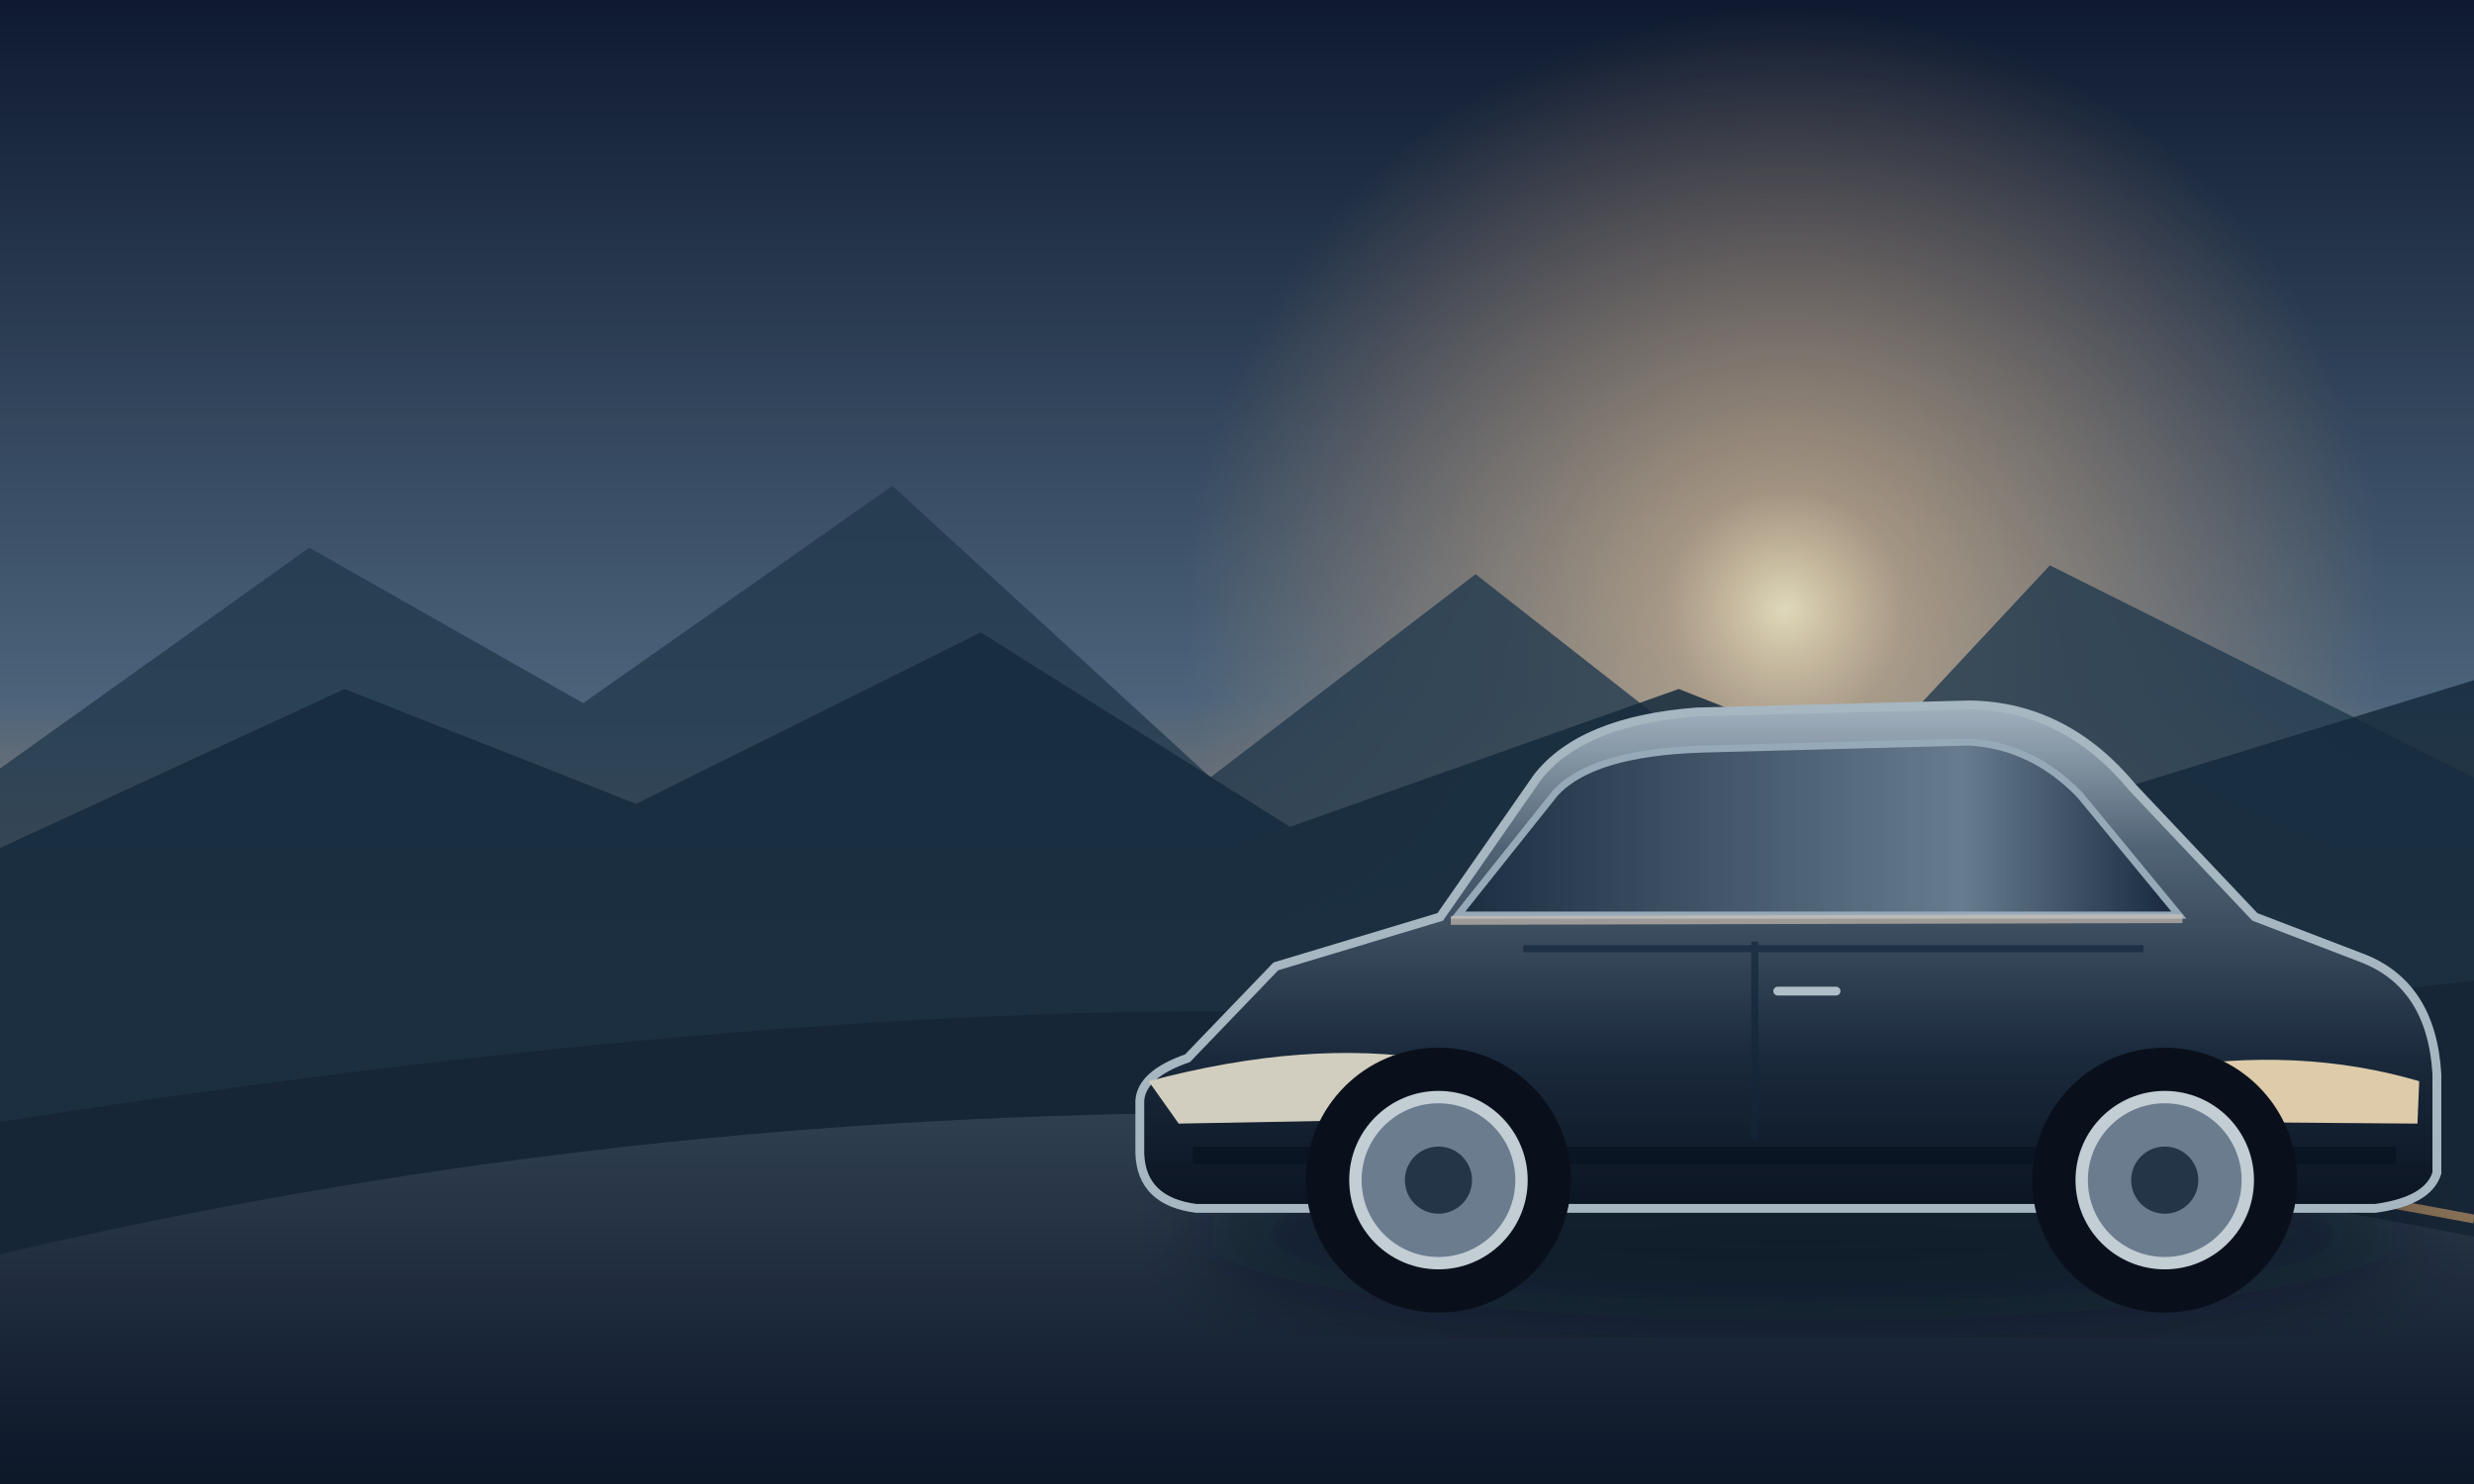
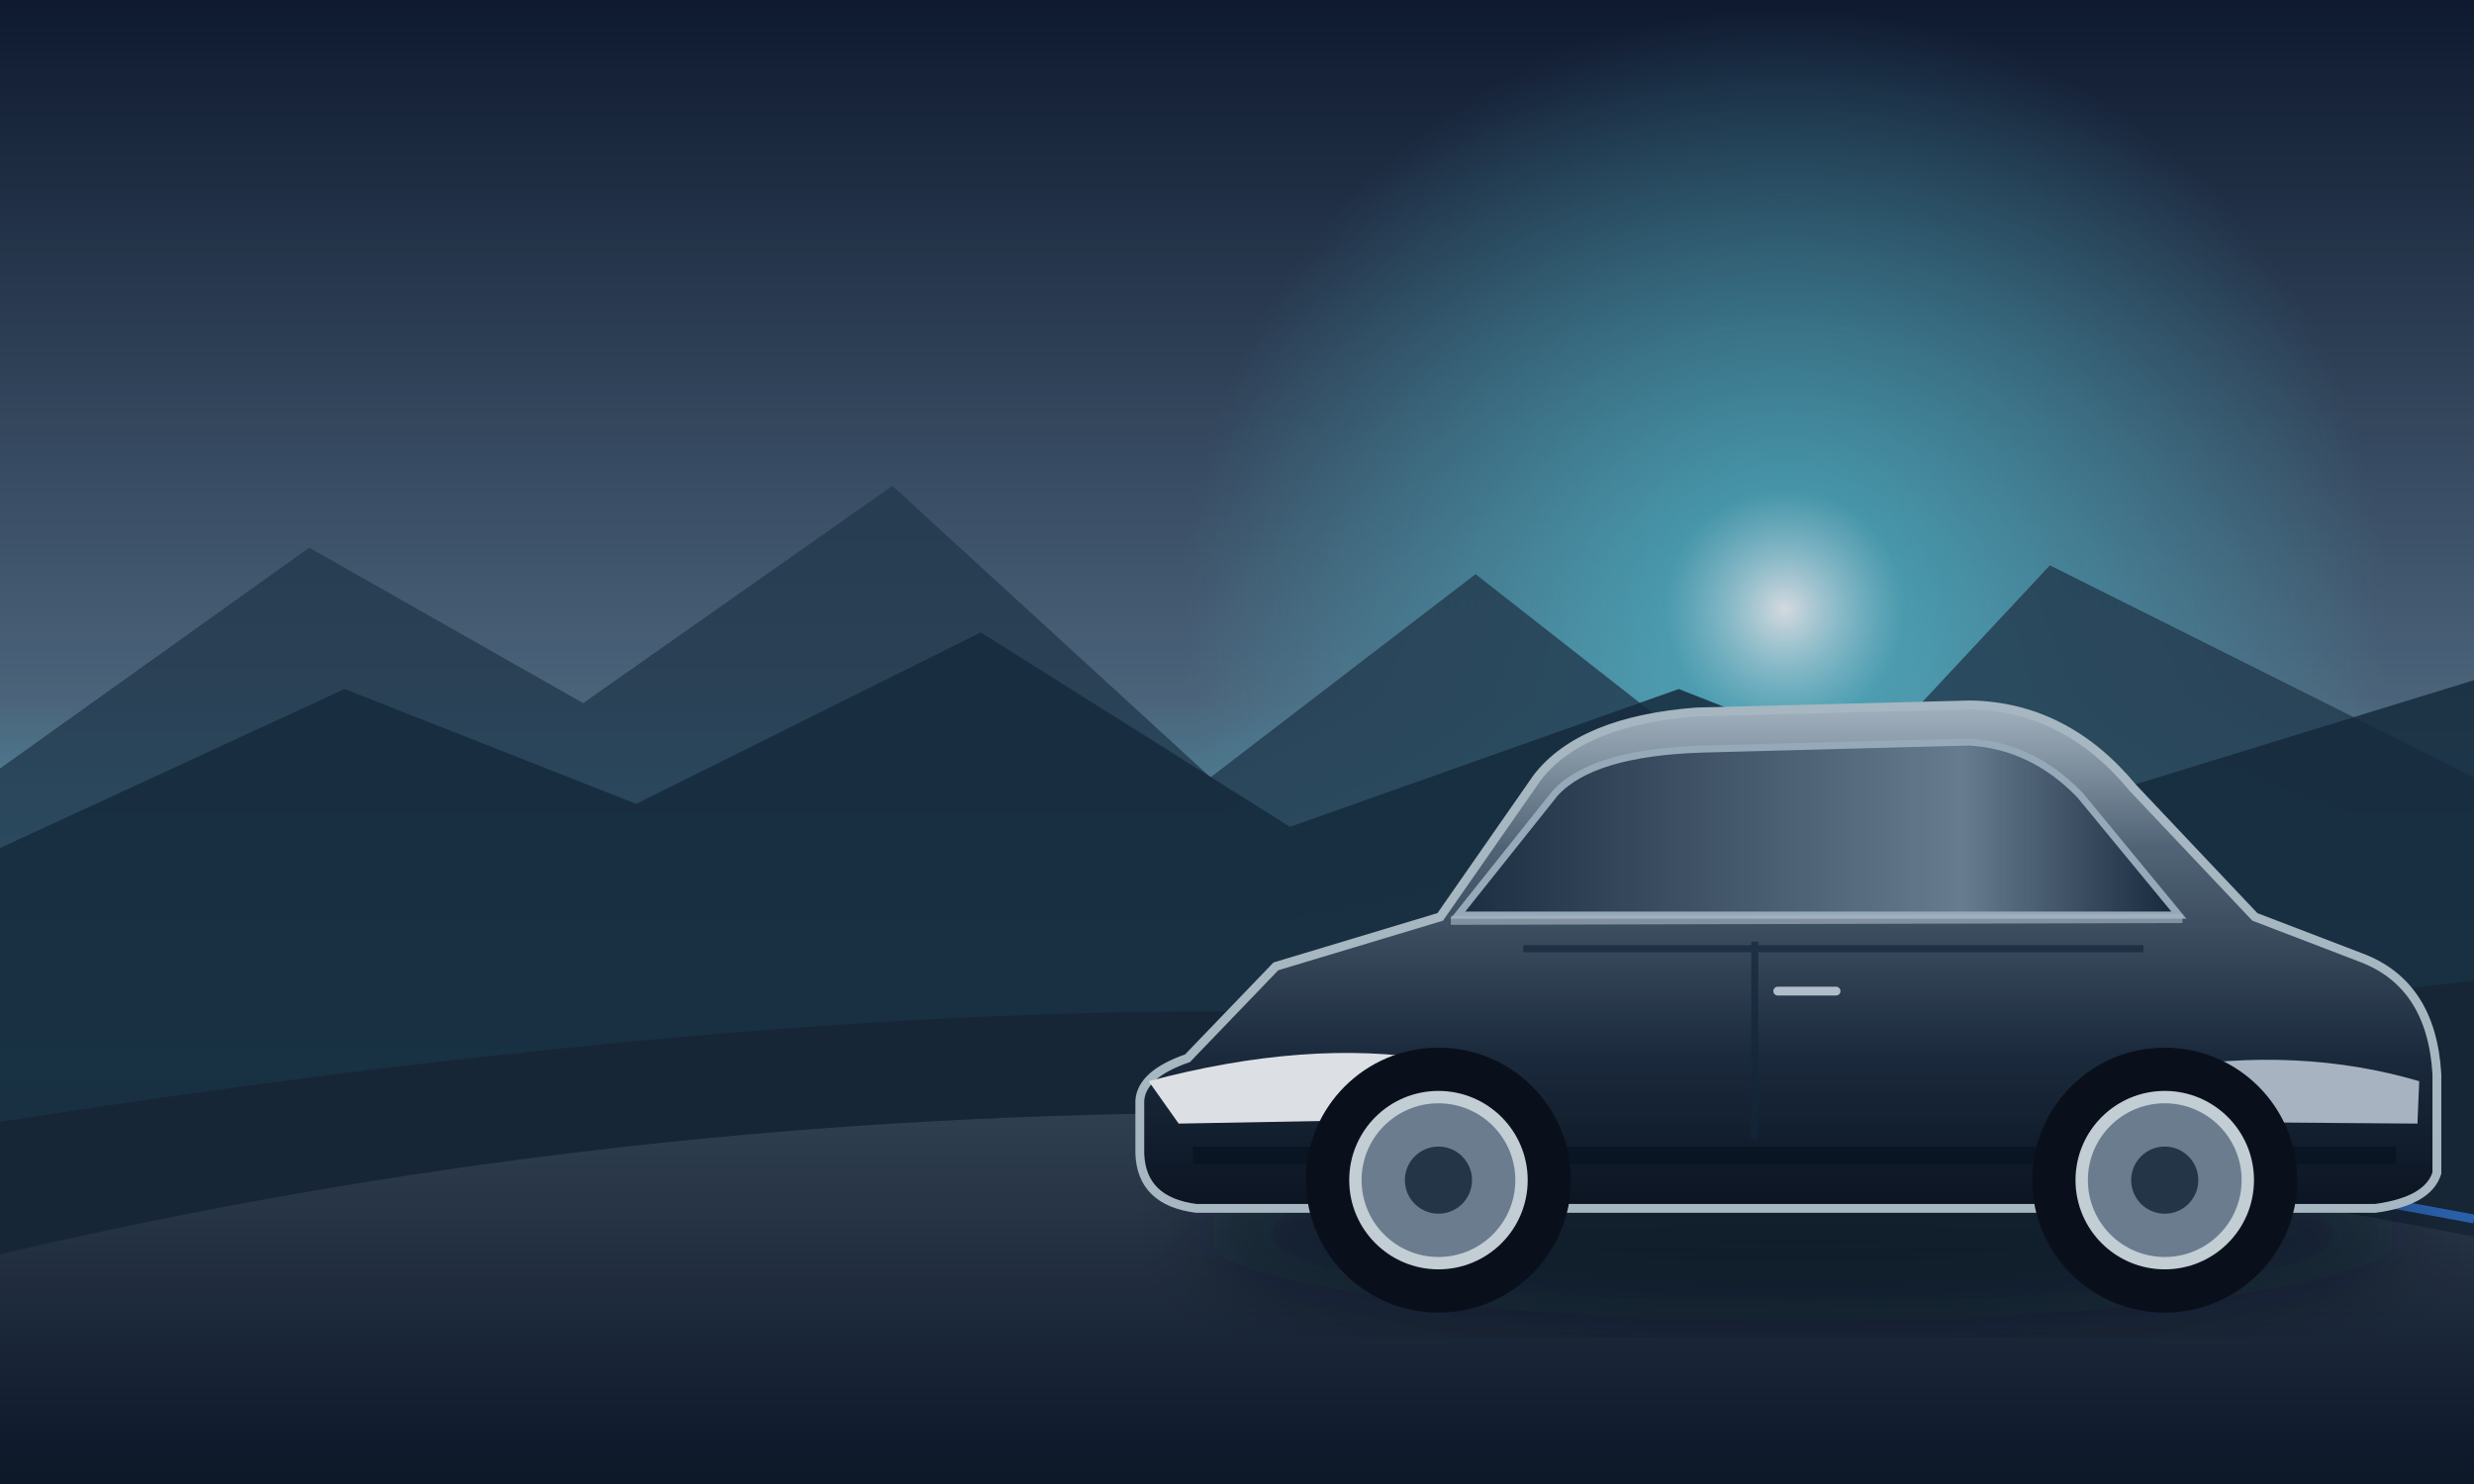
<svg xmlns="http://www.w3.org/2000/svg" width="1400" height="840" viewBox="0 0 1400 840">
  <defs>
    <linearGradient id="sky" x2="0" y2="1">
      <stop stop-color="#101b31" />
      <stop offset=".47" stop-color="#526c83" />
-       <stop offset=".72" stop-color="#e5a577" />
+       <stop offset=".72" stop-color="#56d6e8" />
      <stop offset="1" stop-color="#25394b" />
    </linearGradient>
    <radialGradient id="sun">
-       <stop stop-color="#fff5ce" stop-opacity=".95" />
-       <stop offset=".2" stop-color="#ffd4a0" stop-opacity=".6" />
-       <stop offset="1" stop-color="#f8b67d" stop-opacity="0" />
+       <stop stop-color="#f3f6fa" stop-opacity=".95" />
+       <stop offset=".2" stop-color="#56d6e8" stop-opacity=".6" />
+       <stop offset="1" stop-color="#56d6e8" stop-opacity="0" />
    </radialGradient>
    <linearGradient id="road" x2="0" y2="1">
      <stop stop-color="#344354" />
      <stop offset="1" stop-color="#0c1728" />
    </linearGradient>
    <linearGradient id="body" x2="0" y2="1">
      <stop stop-color="#b2c2ce" />
      <stop offset=".28" stop-color="#596d7f" />
      <stop offset=".7" stop-color="#1c2c3e" />
      <stop offset="1" stop-color="#0b1421" />
    </linearGradient>
    <linearGradient id="glass">
      <stop stop-color="#1d3044" />
      <stop offset=".7" stop-color="#71879a" />
      <stop offset="1" stop-color="#17293e" />
    </linearGradient>
    <filter id="blur">
      <feGaussianBlur stdDeviation="22" />
    </filter>
  </defs>
  <rect width="1400" height="840" fill="url(#sky)" />
  <circle cx="1010" cy="345" r="340" fill="url(#sun)" />
  <path d="M0 435 175 310 330 398 505 275 685 440 835 325 1020 470 1160 320 1400 440V840H0Z" fill="#243d51" opacity=".8" />
  <path d="M0 480 195 390 360 455 555 358 730 468 950 390 1140 465 1400 385V840H0Z" fill="#162d3e" opacity=".85" />
  <path d="M0 635Q480 560 800 575T1400 555V840H0Z" fill="#182837" />
  <path d="M0 710Q660 555 1400 700V840H0Z" fill="url(#road)" />
-   <path d="M700 615Q1000 615 1400 690" fill="none" stroke="#d7a66e" stroke-width="5" stroke-dasharray="70 58" opacity=".65" />
+   <path d="M700 615Q1000 615 1400 690" fill="none" stroke="#398bff" stroke-width="5" stroke-dasharray="70 58" opacity=".65" />
  <ellipse cx="1020" cy="698" rx="340" ry="49" fill="#030b16" opacity=".55" filter="url(#blur)" />
  <g transform="translate(610 335)">
    <path d="M62 264 112 212 205 184 260 105Q285 73 350 68L505 64Q559 65 597 111L666 184 726 207Q766 222 769 273L769 329Q764 345 734 349H67Q36 345 35 318V288Q36 273 62 264Z" fill="url(#body)" stroke="#b7c9d2" stroke-width="5" />
    <path d="M270 114Q291 91 353 89L504 85Q540 87 567 115L623 183H215Z" fill="url(#glass)" stroke="#a4b9c9" stroke-width="4" />
-     <path d="M211 186 625 185" stroke="#e6d6c4" stroke-width="5" opacity=".65" />
-     <path d="M40 277Q130 253 202 265L220 298 57 301Z" fill="#e8e2cf" />
-     <path d="M613 270Q691 257 759 277L758 301 628 300Z" fill="#f4dfb8" />
+     <path d="M211 186 625 185" stroke="#b8c4d2" stroke-width="5" opacity=".65" />
+     <path d="M40 277Q130 253 202 265L220 298 57 301Z" fill="#f3f6fa" />
+     <path d="M613 270Q691 257 759 277L758 301 628 300Z" fill="#b8c4d2" />
    <path d="M65 319H746" stroke="#0a1522" stroke-width="10" />
    <circle cx="204" cy="333" r="75" fill="#0a101a" />
    <circle cx="204" cy="333" r="47" fill="#75879a" stroke="#d7e1e7" stroke-width="7" />
    <circle cx="204" cy="333" r="19" fill="#26394a" />
    <circle cx="615" cy="333" r="75" fill="#0a101a" />
    <circle cx="615" cy="333" r="47" fill="#75879a" stroke="#d7e1e7" stroke-width="7" />
    <circle cx="615" cy="333" r="19" fill="#26394a" />
    <path d="M383 198V310M252 202H603" stroke="#14283c" stroke-width="4" opacity=".7" />
    <path d="M396 226H429" stroke="#c1d0da" stroke-width="5" stroke-linecap="round" />
  </g>
  <rect width="1400" height="840" fill="#08172a" opacity=".1" />
</svg>
